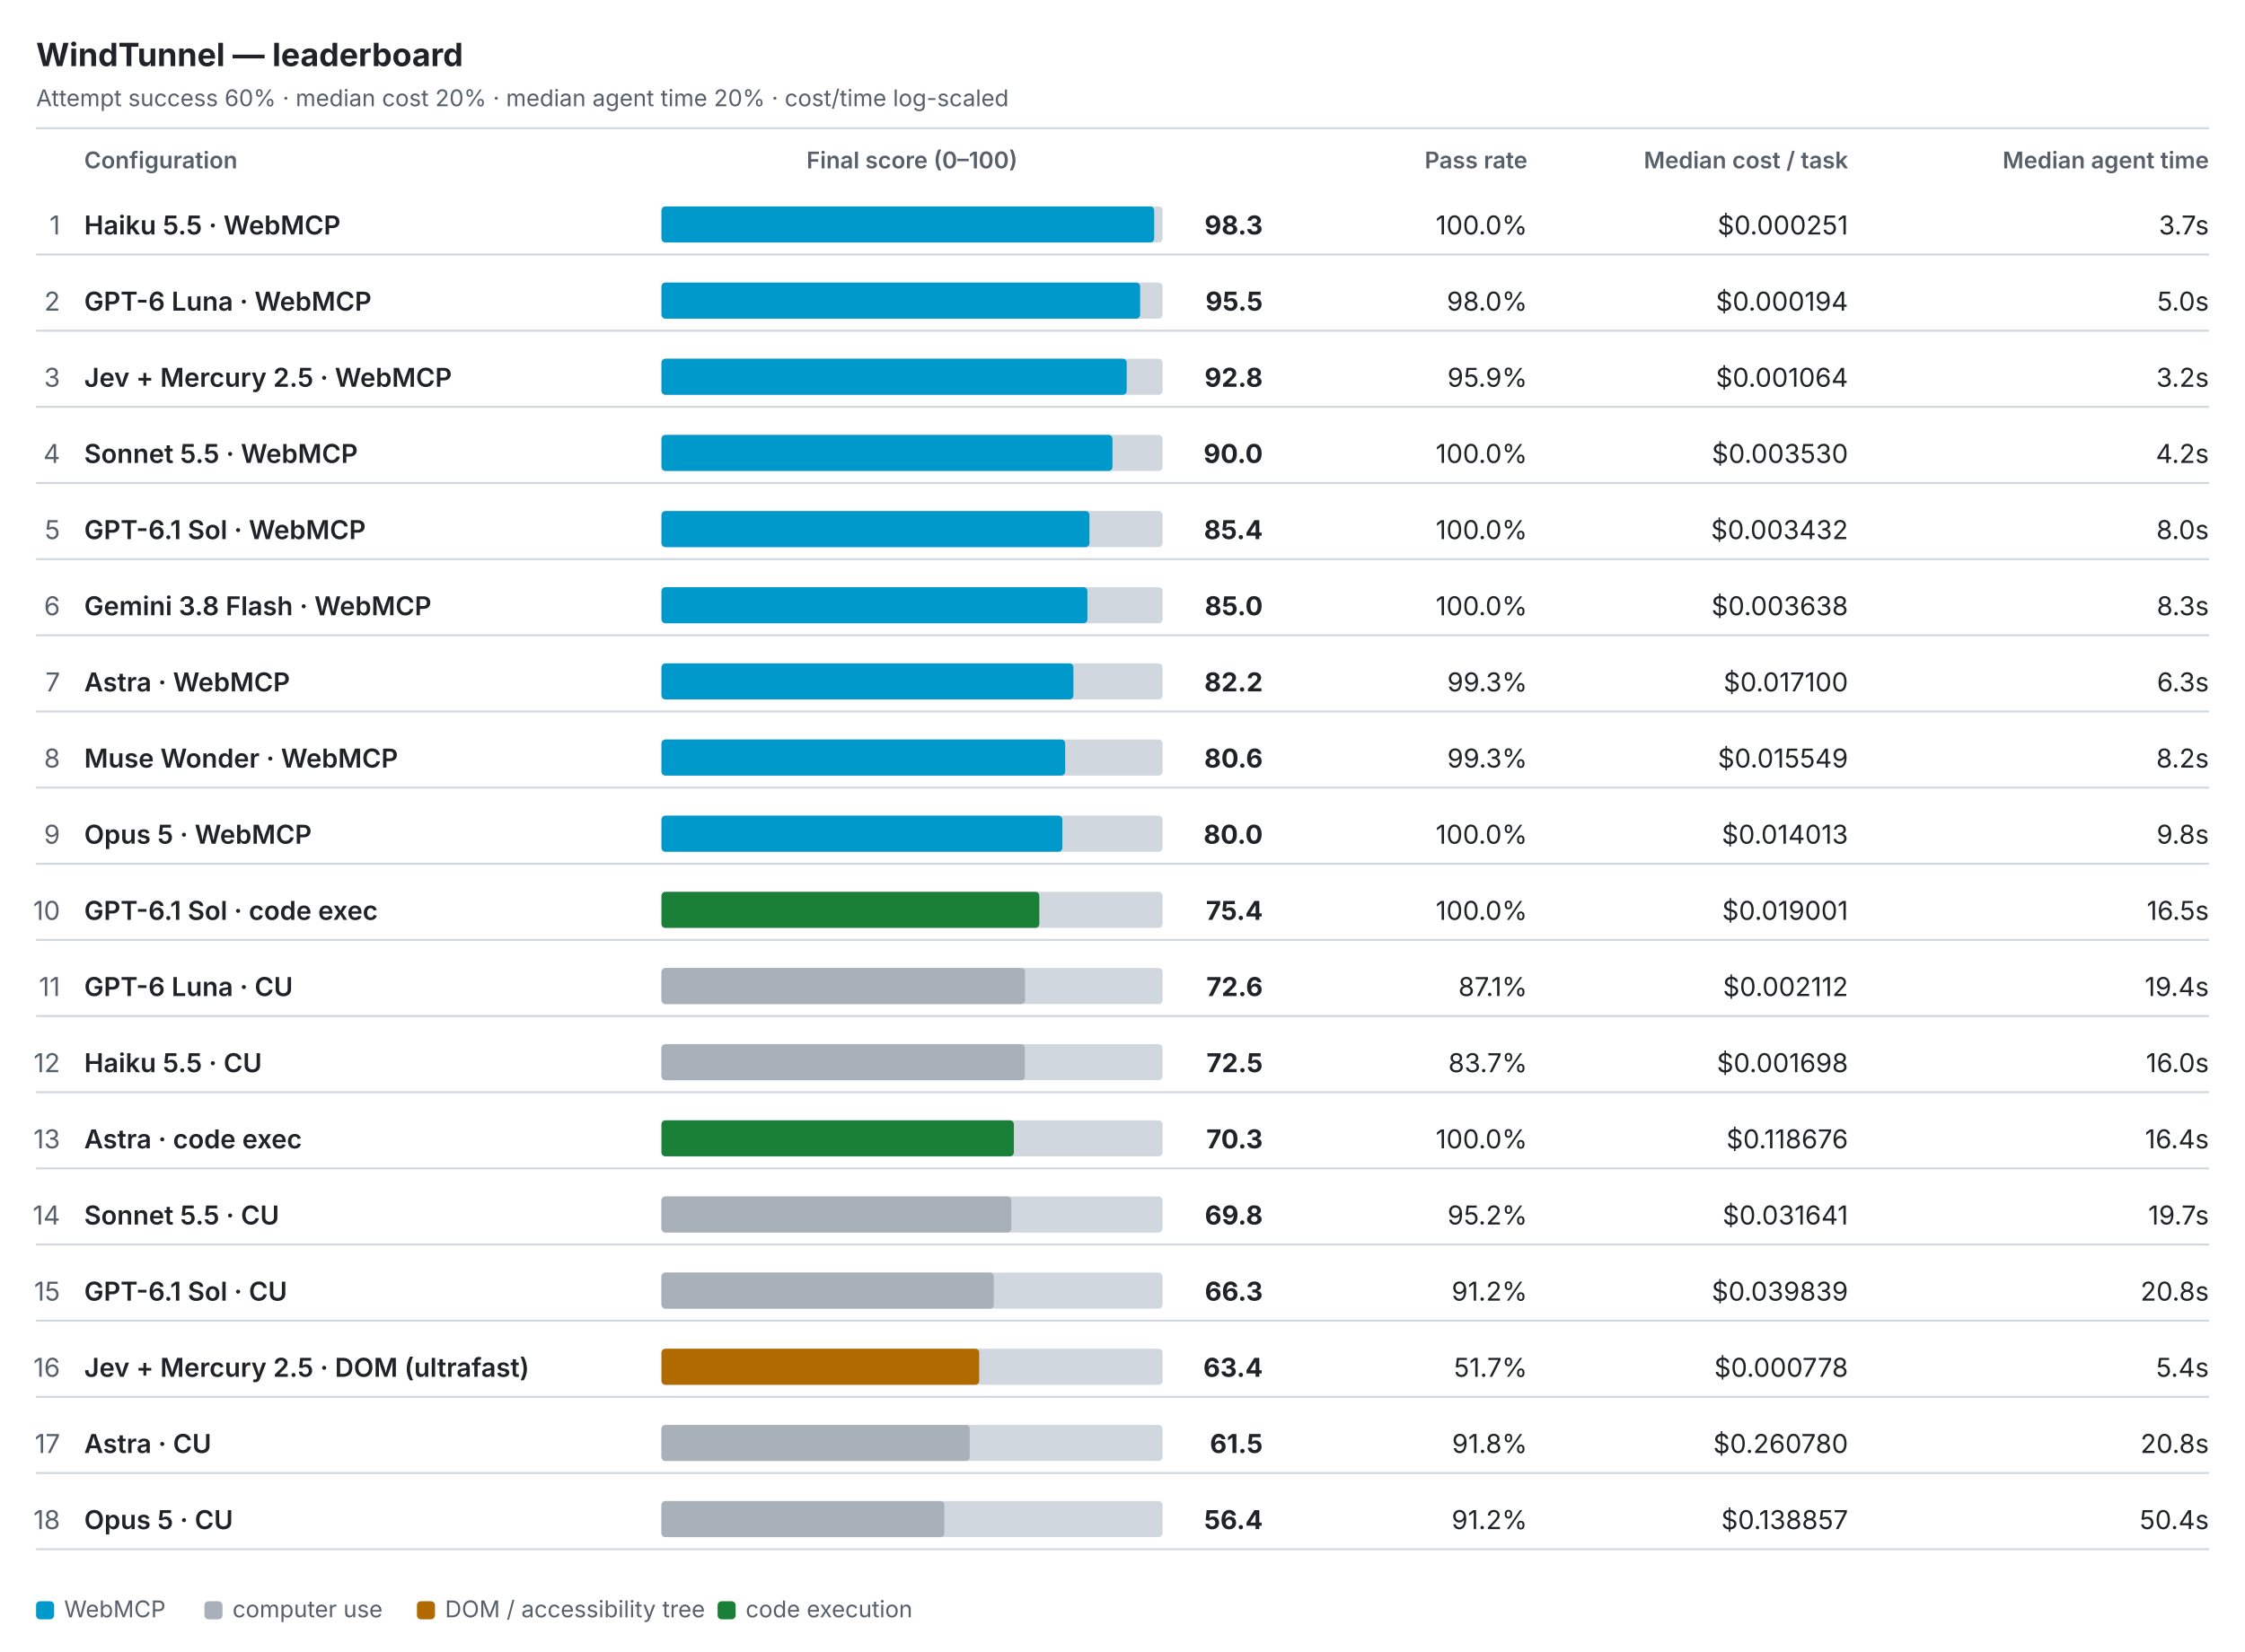
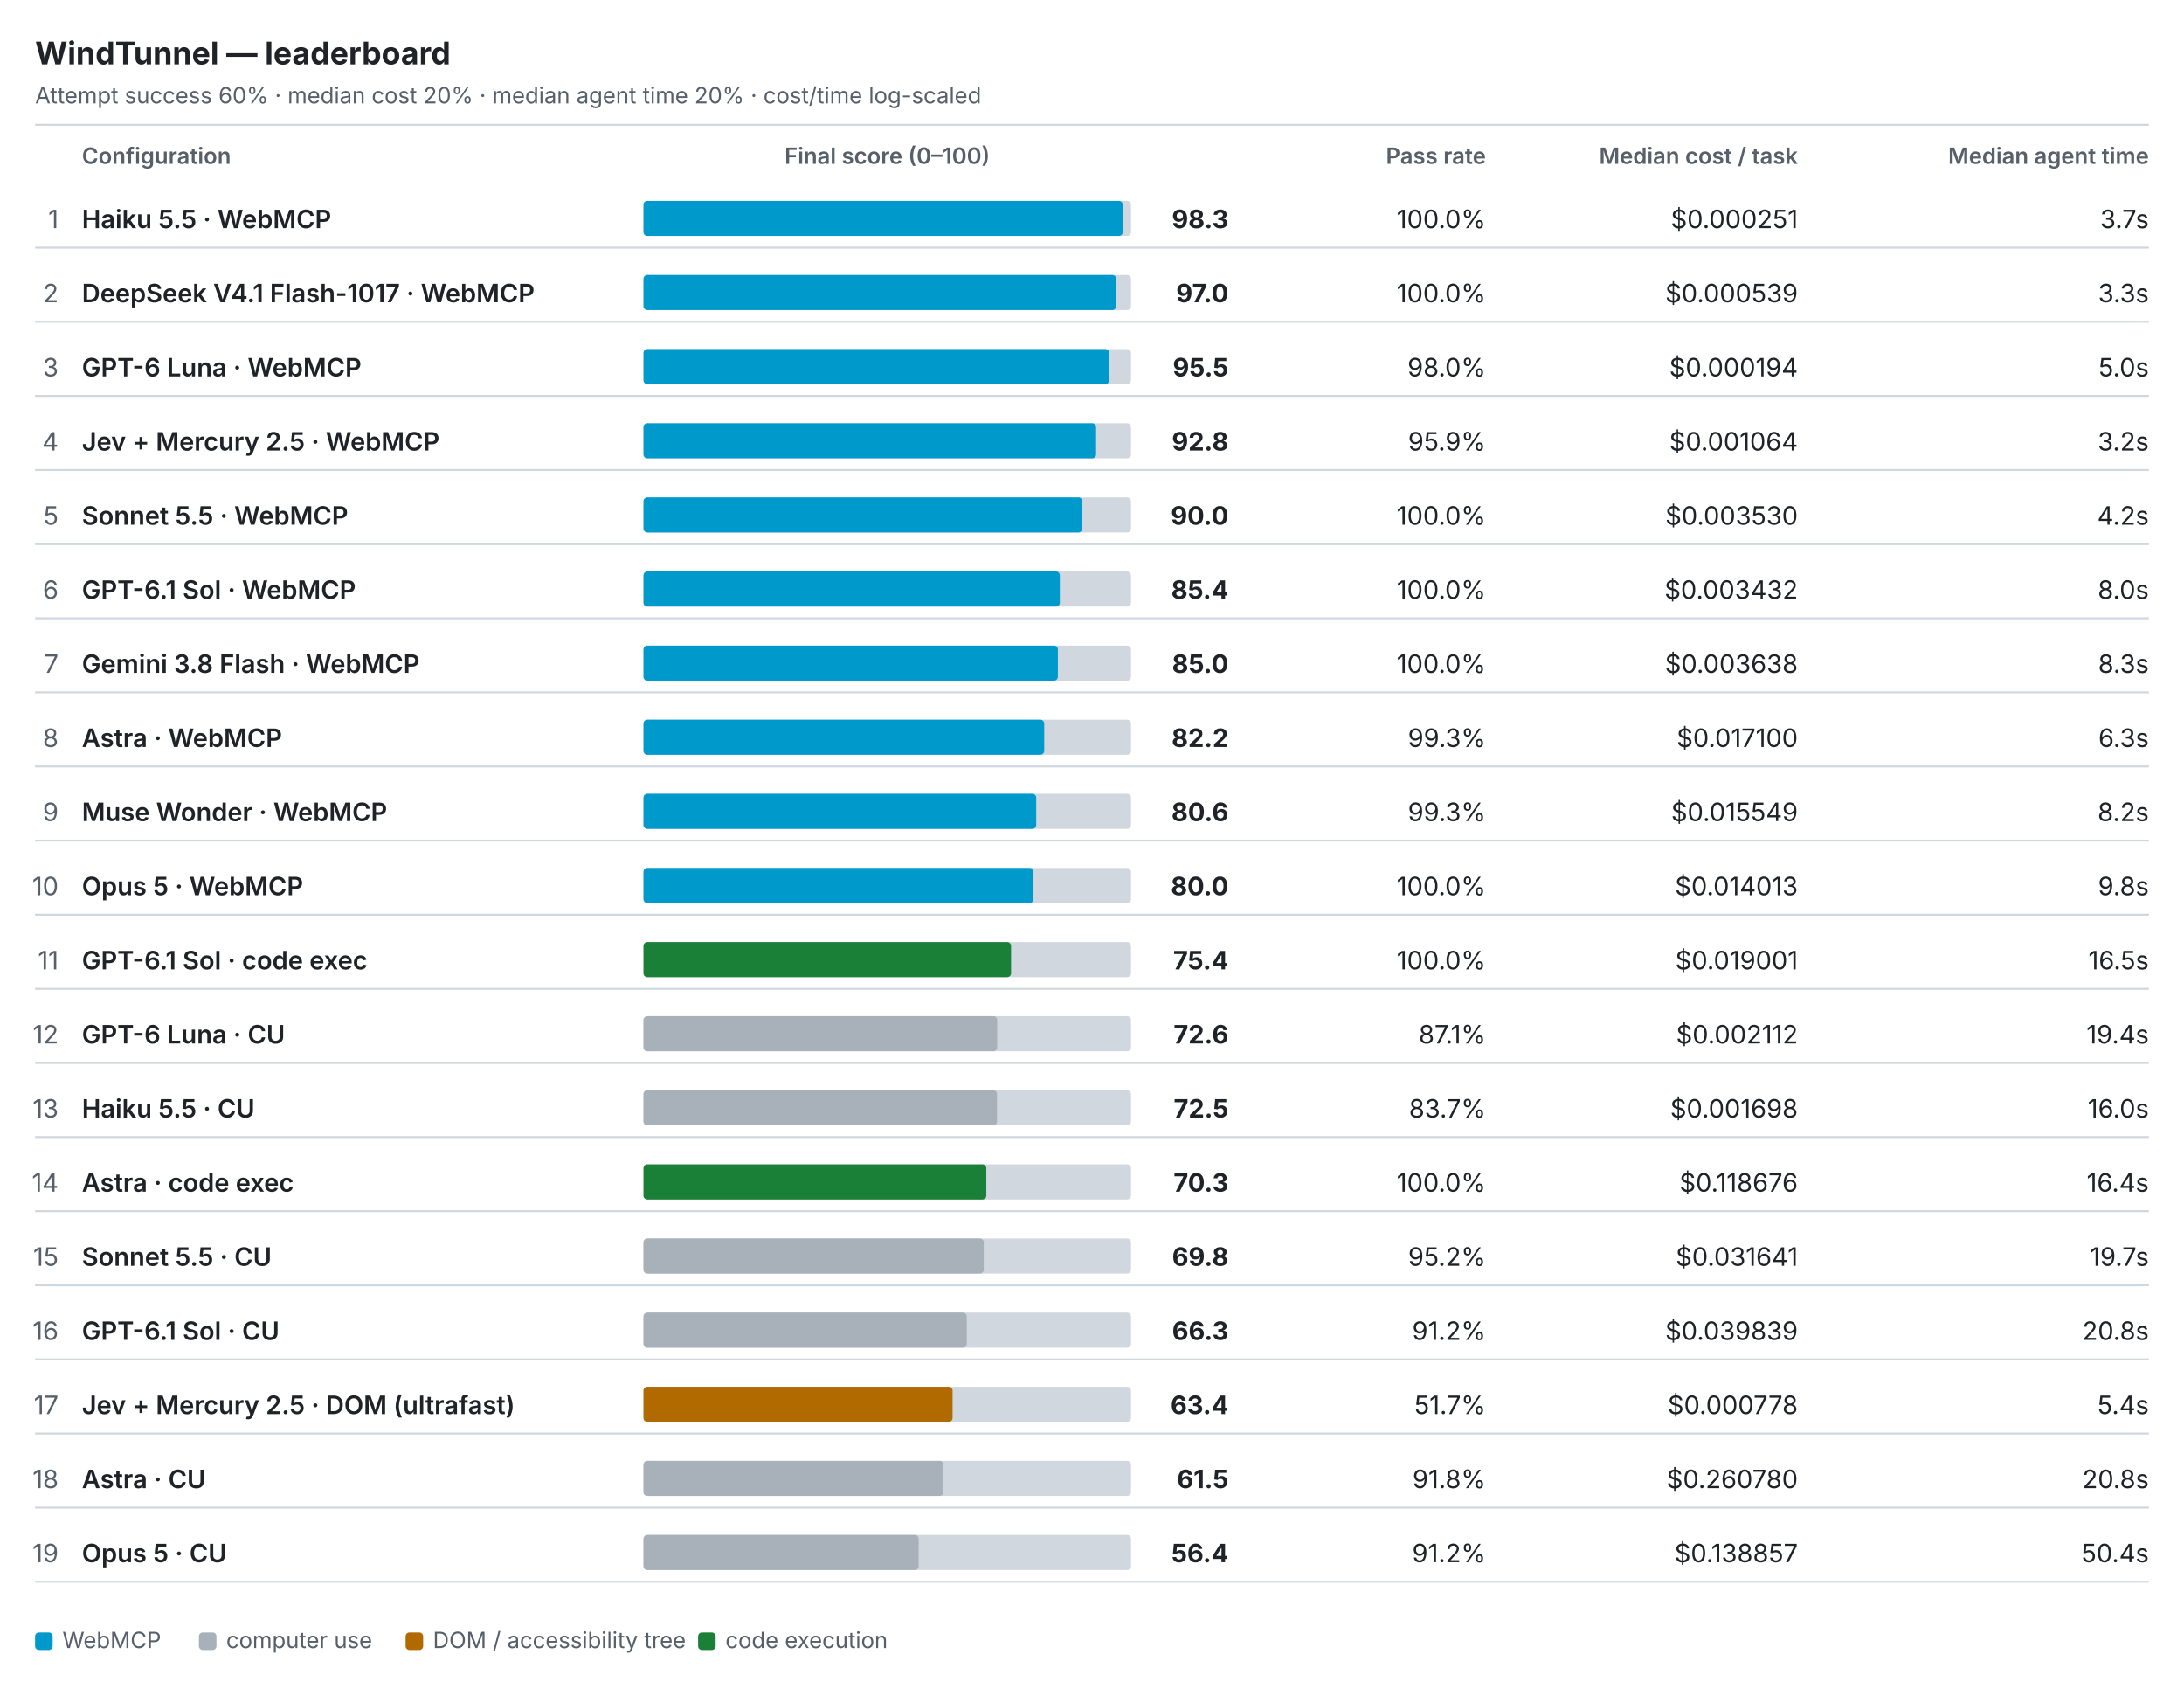
- <svg xmlns="http://www.w3.org/2000/svg" viewBox="0 0 1120 824" width="1120" height="824" font-family="system-ui,-apple-system,sans-serif" font-size="13">
+ <svg xmlns="http://www.w3.org/2000/svg" viewBox="0 0 1120 862" width="1120" height="862" font-family="system-ui,-apple-system,sans-serif" font-size="13">
  <text x="18" y="33" font-size="16" font-weight="650" fill="#1f2328">WindTunnel — leaderboard</text>
  <text x="18" y="53" font-size="11.5" fill="#57606a">Attempt success 60% · median cost 20% · median agent time 20% · cost/time log-scaled</text>
  <line x1="18" y1="64" x2="1102" y2="64" stroke="#d0d7de" stroke-width="1" />
  <text x="42" y="84" font-size="11.5" font-weight="600" fill="#57606a">Configuration</text>
  <text x="455" y="84" text-anchor="middle" font-size="11.5" font-weight="600" fill="#57606a">Final score (0–100)</text>
  <text x="762" y="84" text-anchor="end" font-size="11.5" font-weight="600" fill="#57606a">Pass rate</text>
  <text x="922" y="84" text-anchor="end" font-size="11.5" font-weight="600" fill="#57606a">Median cost / task</text>
  <text x="1102" y="84" text-anchor="end" font-size="11.5" font-weight="600" fill="#57606a">Median agent time</text>
  <line x1="18" y1="127" x2="1102" y2="127" stroke="#d0d7de" stroke-width="1" />
  <text x="30" y="117" text-anchor="end" fill="#57606a">1</text>
  <text x="42" y="117" font-weight="600" fill="#1f2328">Haiku 5.5 · WebMCP</text>
  <rect x="330" y="103" width="250" height="18" rx="2" fill="#d0d7de" />
  <rect x="330" y="103" width="245.8" height="18" rx="2" fill="#0099cc" />
  <text x="630" y="117" text-anchor="end" font-weight="700" fill="#1f2328">98.3</text>
  <text x="762" y="117" text-anchor="end" fill="#1f2328">100.0%</text>
  <text x="922" y="117" text-anchor="end" fill="#1f2328">$0.000251</text>
  <text x="1102" y="117" text-anchor="end" fill="#1f2328">3.7s</text>
  <line x1="18" y1="165" x2="1102" y2="165" stroke="#d0d7de" stroke-width="1" />
  <text x="30" y="155" text-anchor="end" fill="#57606a">2</text>
-   <text x="42" y="155" font-weight="600" fill="#1f2328">GPT-6 Luna · WebMCP</text>
+   <text x="42" y="155" font-weight="600" fill="#1f2328">DeepSeek V4.1 Flash-1017 · WebMCP</text>
  <rect x="330" y="141" width="250" height="18" rx="2" fill="#d0d7de" />
-   <rect x="330" y="141" width="238.8" height="18" rx="2" fill="#0099cc" />
-   <text x="630" y="155" text-anchor="end" font-weight="700" fill="#1f2328">95.5</text>
-   <text x="762" y="155" text-anchor="end" fill="#1f2328">98.0%</text>
-   <text x="922" y="155" text-anchor="end" fill="#1f2328">$0.000194</text>
-   <text x="1102" y="155" text-anchor="end" fill="#1f2328">5.0s</text>
+   <rect x="330" y="141" width="242.4" height="18" rx="2" fill="#0099cc" />
+   <text x="630" y="155" text-anchor="end" font-weight="700" fill="#1f2328">97.0</text>
+   <text x="762" y="155" text-anchor="end" fill="#1f2328">100.0%</text>
+   <text x="922" y="155" text-anchor="end" fill="#1f2328">$0.000539</text>
+   <text x="1102" y="155" text-anchor="end" fill="#1f2328">3.3s</text>
  <line x1="18" y1="203" x2="1102" y2="203" stroke="#d0d7de" stroke-width="1" />
  <text x="30" y="193" text-anchor="end" fill="#57606a">3</text>
-   <text x="42" y="193" font-weight="600" fill="#1f2328">Jev + Mercury 2.5 · WebMCP</text>
+   <text x="42" y="193" font-weight="600" fill="#1f2328">GPT-6 Luna · WebMCP</text>
  <rect x="330" y="179" width="250" height="18" rx="2" fill="#d0d7de" />
-   <rect x="330" y="179" width="232.1" height="18" rx="2" fill="#0099cc" />
-   <text x="630" y="193" text-anchor="end" font-weight="700" fill="#1f2328">92.8</text>
-   <text x="762" y="193" text-anchor="end" fill="#1f2328">95.9%</text>
-   <text x="922" y="193" text-anchor="end" fill="#1f2328">$0.001064</text>
-   <text x="1102" y="193" text-anchor="end" fill="#1f2328">3.2s</text>
+   <rect x="330" y="179" width="238.8" height="18" rx="2" fill="#0099cc" />
+   <text x="630" y="193" text-anchor="end" font-weight="700" fill="#1f2328">95.5</text>
+   <text x="762" y="193" text-anchor="end" fill="#1f2328">98.0%</text>
+   <text x="922" y="193" text-anchor="end" fill="#1f2328">$0.000194</text>
+   <text x="1102" y="193" text-anchor="end" fill="#1f2328">5.0s</text>
  <line x1="18" y1="241" x2="1102" y2="241" stroke="#d0d7de" stroke-width="1" />
  <text x="30" y="231" text-anchor="end" fill="#57606a">4</text>
-   <text x="42" y="231" font-weight="600" fill="#1f2328">Sonnet 5.5 · WebMCP</text>
+   <text x="42" y="231" font-weight="600" fill="#1f2328">Jev + Mercury 2.5 · WebMCP</text>
  <rect x="330" y="217" width="250" height="18" rx="2" fill="#d0d7de" />
-   <rect x="330" y="217" width="225.0" height="18" rx="2" fill="#0099cc" />
-   <text x="630" y="231" text-anchor="end" font-weight="700" fill="#1f2328">90.0</text>
-   <text x="762" y="231" text-anchor="end" fill="#1f2328">100.0%</text>
-   <text x="922" y="231" text-anchor="end" fill="#1f2328">$0.003530</text>
-   <text x="1102" y="231" text-anchor="end" fill="#1f2328">4.2s</text>
+   <rect x="330" y="217" width="232.1" height="18" rx="2" fill="#0099cc" />
+   <text x="630" y="231" text-anchor="end" font-weight="700" fill="#1f2328">92.8</text>
+   <text x="762" y="231" text-anchor="end" fill="#1f2328">95.9%</text>
+   <text x="922" y="231" text-anchor="end" fill="#1f2328">$0.001064</text>
+   <text x="1102" y="231" text-anchor="end" fill="#1f2328">3.2s</text>
  <line x1="18" y1="279" x2="1102" y2="279" stroke="#d0d7de" stroke-width="1" />
  <text x="30" y="269" text-anchor="end" fill="#57606a">5</text>
-   <text x="42" y="269" font-weight="600" fill="#1f2328">GPT-6.1 Sol · WebMCP</text>
+   <text x="42" y="269" font-weight="600" fill="#1f2328">Sonnet 5.5 · WebMCP</text>
  <rect x="330" y="255" width="250" height="18" rx="2" fill="#d0d7de" />
-   <rect x="330" y="255" width="213.5" height="18" rx="2" fill="#0099cc" />
-   <text x="630" y="269" text-anchor="end" font-weight="700" fill="#1f2328">85.4</text>
+   <rect x="330" y="255" width="225.0" height="18" rx="2" fill="#0099cc" />
+   <text x="630" y="269" text-anchor="end" font-weight="700" fill="#1f2328">90.0</text>
  <text x="762" y="269" text-anchor="end" fill="#1f2328">100.0%</text>
-   <text x="922" y="269" text-anchor="end" fill="#1f2328">$0.003432</text>
-   <text x="1102" y="269" text-anchor="end" fill="#1f2328">8.0s</text>
+   <text x="922" y="269" text-anchor="end" fill="#1f2328">$0.003530</text>
+   <text x="1102" y="269" text-anchor="end" fill="#1f2328">4.2s</text>
  <line x1="18" y1="317" x2="1102" y2="317" stroke="#d0d7de" stroke-width="1" />
  <text x="30" y="307" text-anchor="end" fill="#57606a">6</text>
-   <text x="42" y="307" font-weight="600" fill="#1f2328">Gemini 3.8 Flash · WebMCP</text>
+   <text x="42" y="307" font-weight="600" fill="#1f2328">GPT-6.1 Sol · WebMCP</text>
  <rect x="330" y="293" width="250" height="18" rx="2" fill="#d0d7de" />
-   <rect x="330" y="293" width="212.5" height="18" rx="2" fill="#0099cc" />
-   <text x="630" y="307" text-anchor="end" font-weight="700" fill="#1f2328">85.0</text>
+   <rect x="330" y="293" width="213.5" height="18" rx="2" fill="#0099cc" />
+   <text x="630" y="307" text-anchor="end" font-weight="700" fill="#1f2328">85.4</text>
  <text x="762" y="307" text-anchor="end" fill="#1f2328">100.0%</text>
-   <text x="922" y="307" text-anchor="end" fill="#1f2328">$0.003638</text>
-   <text x="1102" y="307" text-anchor="end" fill="#1f2328">8.3s</text>
+   <text x="922" y="307" text-anchor="end" fill="#1f2328">$0.003432</text>
+   <text x="1102" y="307" text-anchor="end" fill="#1f2328">8.0s</text>
  <line x1="18" y1="355" x2="1102" y2="355" stroke="#d0d7de" stroke-width="1" />
  <text x="30" y="345" text-anchor="end" fill="#57606a">7</text>
-   <text x="42" y="345" font-weight="600" fill="#1f2328">Astra · WebMCP</text>
+   <text x="42" y="345" font-weight="600" fill="#1f2328">Gemini 3.8 Flash · WebMCP</text>
  <rect x="330" y="331" width="250" height="18" rx="2" fill="#d0d7de" />
-   <rect x="330" y="331" width="205.5" height="18" rx="2" fill="#0099cc" />
-   <text x="630" y="345" text-anchor="end" font-weight="700" fill="#1f2328">82.2</text>
-   <text x="762" y="345" text-anchor="end" fill="#1f2328">99.3%</text>
-   <text x="922" y="345" text-anchor="end" fill="#1f2328">$0.017100</text>
-   <text x="1102" y="345" text-anchor="end" fill="#1f2328">6.3s</text>
+   <rect x="330" y="331" width="212.5" height="18" rx="2" fill="#0099cc" />
+   <text x="630" y="345" text-anchor="end" font-weight="700" fill="#1f2328">85.0</text>
+   <text x="762" y="345" text-anchor="end" fill="#1f2328">100.0%</text>
+   <text x="922" y="345" text-anchor="end" fill="#1f2328">$0.003638</text>
+   <text x="1102" y="345" text-anchor="end" fill="#1f2328">8.3s</text>
  <line x1="18" y1="393" x2="1102" y2="393" stroke="#d0d7de" stroke-width="1" />
  <text x="30" y="383" text-anchor="end" fill="#57606a">8</text>
-   <text x="42" y="383" font-weight="600" fill="#1f2328">Muse Wonder · WebMCP</text>
+   <text x="42" y="383" font-weight="600" fill="#1f2328">Astra · WebMCP</text>
  <rect x="330" y="369" width="250" height="18" rx="2" fill="#d0d7de" />
-   <rect x="330" y="369" width="201.4" height="18" rx="2" fill="#0099cc" />
-   <text x="630" y="383" text-anchor="end" font-weight="700" fill="#1f2328">80.6</text>
+   <rect x="330" y="369" width="205.5" height="18" rx="2" fill="#0099cc" />
+   <text x="630" y="383" text-anchor="end" font-weight="700" fill="#1f2328">82.2</text>
  <text x="762" y="383" text-anchor="end" fill="#1f2328">99.3%</text>
-   <text x="922" y="383" text-anchor="end" fill="#1f2328">$0.015549</text>
-   <text x="1102" y="383" text-anchor="end" fill="#1f2328">8.2s</text>
+   <text x="922" y="383" text-anchor="end" fill="#1f2328">$0.017100</text>
+   <text x="1102" y="383" text-anchor="end" fill="#1f2328">6.3s</text>
  <line x1="18" y1="431" x2="1102" y2="431" stroke="#d0d7de" stroke-width="1" />
  <text x="30" y="421" text-anchor="end" fill="#57606a">9</text>
-   <text x="42" y="421" font-weight="600" fill="#1f2328">Opus 5 · WebMCP</text>
+   <text x="42" y="421" font-weight="600" fill="#1f2328">Muse Wonder · WebMCP</text>
  <rect x="330" y="407" width="250" height="18" rx="2" fill="#d0d7de" />
-   <rect x="330" y="407" width="200.0" height="18" rx="2" fill="#0099cc" />
-   <text x="630" y="421" text-anchor="end" font-weight="700" fill="#1f2328">80.0</text>
-   <text x="762" y="421" text-anchor="end" fill="#1f2328">100.0%</text>
-   <text x="922" y="421" text-anchor="end" fill="#1f2328">$0.014013</text>
-   <text x="1102" y="421" text-anchor="end" fill="#1f2328">9.8s</text>
+   <rect x="330" y="407" width="201.4" height="18" rx="2" fill="#0099cc" />
+   <text x="630" y="421" text-anchor="end" font-weight="700" fill="#1f2328">80.6</text>
+   <text x="762" y="421" text-anchor="end" fill="#1f2328">99.3%</text>
+   <text x="922" y="421" text-anchor="end" fill="#1f2328">$0.015549</text>
+   <text x="1102" y="421" text-anchor="end" fill="#1f2328">8.2s</text>
  <line x1="18" y1="469" x2="1102" y2="469" stroke="#d0d7de" stroke-width="1" />
  <text x="30" y="459" text-anchor="end" fill="#57606a">10</text>
-   <text x="42" y="459" font-weight="600" fill="#1f2328">GPT-6.1 Sol · code exec</text>
+   <text x="42" y="459" font-weight="600" fill="#1f2328">Opus 5 · WebMCP</text>
  <rect x="330" y="445" width="250" height="18" rx="2" fill="#d0d7de" />
-   <rect x="330" y="445" width="188.5" height="18" rx="2" fill="#1a7f37" />
-   <text x="630" y="459" text-anchor="end" font-weight="700" fill="#1f2328">75.4</text>
+   <rect x="330" y="445" width="200.0" height="18" rx="2" fill="#0099cc" />
+   <text x="630" y="459" text-anchor="end" font-weight="700" fill="#1f2328">80.0</text>
  <text x="762" y="459" text-anchor="end" fill="#1f2328">100.0%</text>
-   <text x="922" y="459" text-anchor="end" fill="#1f2328">$0.019001</text>
-   <text x="1102" y="459" text-anchor="end" fill="#1f2328">16.5s</text>
+   <text x="922" y="459" text-anchor="end" fill="#1f2328">$0.014013</text>
+   <text x="1102" y="459" text-anchor="end" fill="#1f2328">9.8s</text>
  <line x1="18" y1="507" x2="1102" y2="507" stroke="#d0d7de" stroke-width="1" />
  <text x="30" y="497" text-anchor="end" fill="#57606a">11</text>
-   <text x="42" y="497" font-weight="600" fill="#1f2328">GPT-6 Luna · CU</text>
+   <text x="42" y="497" font-weight="600" fill="#1f2328">GPT-6.1 Sol · code exec</text>
  <rect x="330" y="483" width="250" height="18" rx="2" fill="#d0d7de" />
-   <rect x="330" y="483" width="181.4" height="18" rx="2" fill="#a8b1ba" />
-   <text x="630" y="497" text-anchor="end" font-weight="700" fill="#1f2328">72.6</text>
-   <text x="762" y="497" text-anchor="end" fill="#1f2328">87.1%</text>
-   <text x="922" y="497" text-anchor="end" fill="#1f2328">$0.002112</text>
-   <text x="1102" y="497" text-anchor="end" fill="#1f2328">19.4s</text>
+   <rect x="330" y="483" width="188.5" height="18" rx="2" fill="#1a7f37" />
+   <text x="630" y="497" text-anchor="end" font-weight="700" fill="#1f2328">75.4</text>
+   <text x="762" y="497" text-anchor="end" fill="#1f2328">100.0%</text>
+   <text x="922" y="497" text-anchor="end" fill="#1f2328">$0.019001</text>
+   <text x="1102" y="497" text-anchor="end" fill="#1f2328">16.5s</text>
  <line x1="18" y1="545" x2="1102" y2="545" stroke="#d0d7de" stroke-width="1" />
  <text x="30" y="535" text-anchor="end" fill="#57606a">12</text>
-   <text x="42" y="535" font-weight="600" fill="#1f2328">Haiku 5.5 · CU</text>
+   <text x="42" y="535" font-weight="600" fill="#1f2328">GPT-6 Luna · CU</text>
  <rect x="330" y="521" width="250" height="18" rx="2" fill="#d0d7de" />
-   <rect x="330" y="521" width="181.3" height="18" rx="2" fill="#a8b1ba" />
-   <text x="630" y="535" text-anchor="end" font-weight="700" fill="#1f2328">72.5</text>
-   <text x="762" y="535" text-anchor="end" fill="#1f2328">83.7%</text>
-   <text x="922" y="535" text-anchor="end" fill="#1f2328">$0.001698</text>
-   <text x="1102" y="535" text-anchor="end" fill="#1f2328">16.0s</text>
+   <rect x="330" y="521" width="181.4" height="18" rx="2" fill="#a8b1ba" />
+   <text x="630" y="535" text-anchor="end" font-weight="700" fill="#1f2328">72.6</text>
+   <text x="762" y="535" text-anchor="end" fill="#1f2328">87.1%</text>
+   <text x="922" y="535" text-anchor="end" fill="#1f2328">$0.002112</text>
+   <text x="1102" y="535" text-anchor="end" fill="#1f2328">19.4s</text>
  <line x1="18" y1="583" x2="1102" y2="583" stroke="#d0d7de" stroke-width="1" />
  <text x="30" y="573" text-anchor="end" fill="#57606a">13</text>
-   <text x="42" y="573" font-weight="600" fill="#1f2328">Astra · code exec</text>
+   <text x="42" y="573" font-weight="600" fill="#1f2328">Haiku 5.5 · CU</text>
  <rect x="330" y="559" width="250" height="18" rx="2" fill="#d0d7de" />
-   <rect x="330" y="559" width="175.8" height="18" rx="2" fill="#1a7f37" />
-   <text x="630" y="573" text-anchor="end" font-weight="700" fill="#1f2328">70.3</text>
-   <text x="762" y="573" text-anchor="end" fill="#1f2328">100.0%</text>
-   <text x="922" y="573" text-anchor="end" fill="#1f2328">$0.118676</text>
-   <text x="1102" y="573" text-anchor="end" fill="#1f2328">16.4s</text>
+   <rect x="330" y="559" width="181.3" height="18" rx="2" fill="#a8b1ba" />
+   <text x="630" y="573" text-anchor="end" font-weight="700" fill="#1f2328">72.5</text>
+   <text x="762" y="573" text-anchor="end" fill="#1f2328">83.7%</text>
+   <text x="922" y="573" text-anchor="end" fill="#1f2328">$0.001698</text>
+   <text x="1102" y="573" text-anchor="end" fill="#1f2328">16.0s</text>
  <line x1="18" y1="621" x2="1102" y2="621" stroke="#d0d7de" stroke-width="1" />
  <text x="30" y="611" text-anchor="end" fill="#57606a">14</text>
-   <text x="42" y="611" font-weight="600" fill="#1f2328">Sonnet 5.5 · CU</text>
+   <text x="42" y="611" font-weight="600" fill="#1f2328">Astra · code exec</text>
  <rect x="330" y="597" width="250" height="18" rx="2" fill="#d0d7de" />
-   <rect x="330" y="597" width="174.5" height="18" rx="2" fill="#a8b1ba" />
-   <text x="630" y="611" text-anchor="end" font-weight="700" fill="#1f2328">69.8</text>
-   <text x="762" y="611" text-anchor="end" fill="#1f2328">95.2%</text>
-   <text x="922" y="611" text-anchor="end" fill="#1f2328">$0.031641</text>
-   <text x="1102" y="611" text-anchor="end" fill="#1f2328">19.7s</text>
+   <rect x="330" y="597" width="175.8" height="18" rx="2" fill="#1a7f37" />
+   <text x="630" y="611" text-anchor="end" font-weight="700" fill="#1f2328">70.3</text>
+   <text x="762" y="611" text-anchor="end" fill="#1f2328">100.0%</text>
+   <text x="922" y="611" text-anchor="end" fill="#1f2328">$0.118676</text>
+   <text x="1102" y="611" text-anchor="end" fill="#1f2328">16.4s</text>
  <line x1="18" y1="659" x2="1102" y2="659" stroke="#d0d7de" stroke-width="1" />
  <text x="30" y="649" text-anchor="end" fill="#57606a">15</text>
-   <text x="42" y="649" font-weight="600" fill="#1f2328">GPT-6.1 Sol · CU</text>
+   <text x="42" y="649" font-weight="600" fill="#1f2328">Sonnet 5.5 · CU</text>
  <rect x="330" y="635" width="250" height="18" rx="2" fill="#d0d7de" />
-   <rect x="330" y="635" width="165.8" height="18" rx="2" fill="#a8b1ba" />
-   <text x="630" y="649" text-anchor="end" font-weight="700" fill="#1f2328">66.3</text>
-   <text x="762" y="649" text-anchor="end" fill="#1f2328">91.2%</text>
-   <text x="922" y="649" text-anchor="end" fill="#1f2328">$0.039839</text>
-   <text x="1102" y="649" text-anchor="end" fill="#1f2328">20.8s</text>
+   <rect x="330" y="635" width="174.5" height="18" rx="2" fill="#a8b1ba" />
+   <text x="630" y="649" text-anchor="end" font-weight="700" fill="#1f2328">69.8</text>
+   <text x="762" y="649" text-anchor="end" fill="#1f2328">95.2%</text>
+   <text x="922" y="649" text-anchor="end" fill="#1f2328">$0.031641</text>
+   <text x="1102" y="649" text-anchor="end" fill="#1f2328">19.7s</text>
  <line x1="18" y1="697" x2="1102" y2="697" stroke="#d0d7de" stroke-width="1" />
  <text x="30" y="687" text-anchor="end" fill="#57606a">16</text>
-   <text x="42" y="687" font-weight="600" fill="#1f2328">Jev + Mercury 2.5 · DOM (ultrafast)</text>
+   <text x="42" y="687" font-weight="600" fill="#1f2328">GPT-6.1 Sol · CU</text>
  <rect x="330" y="673" width="250" height="18" rx="2" fill="#d0d7de" />
-   <rect x="330" y="673" width="158.5" height="18" rx="2" fill="#b06a00" />
-   <text x="630" y="687" text-anchor="end" font-weight="700" fill="#1f2328">63.4</text>
-   <text x="762" y="687" text-anchor="end" fill="#1f2328">51.7%</text>
-   <text x="922" y="687" text-anchor="end" fill="#1f2328">$0.000778</text>
-   <text x="1102" y="687" text-anchor="end" fill="#1f2328">5.4s</text>
+   <rect x="330" y="673" width="165.8" height="18" rx="2" fill="#a8b1ba" />
+   <text x="630" y="687" text-anchor="end" font-weight="700" fill="#1f2328">66.3</text>
+   <text x="762" y="687" text-anchor="end" fill="#1f2328">91.2%</text>
+   <text x="922" y="687" text-anchor="end" fill="#1f2328">$0.039839</text>
+   <text x="1102" y="687" text-anchor="end" fill="#1f2328">20.8s</text>
  <line x1="18" y1="735" x2="1102" y2="735" stroke="#d0d7de" stroke-width="1" />
  <text x="30" y="725" text-anchor="end" fill="#57606a">17</text>
-   <text x="42" y="725" font-weight="600" fill="#1f2328">Astra · CU</text>
+   <text x="42" y="725" font-weight="600" fill="#1f2328">Jev + Mercury 2.5 · DOM (ultrafast)</text>
  <rect x="330" y="711" width="250" height="18" rx="2" fill="#d0d7de" />
-   <rect x="330" y="711" width="153.8" height="18" rx="2" fill="#a8b1ba" />
-   <text x="630" y="725" text-anchor="end" font-weight="700" fill="#1f2328">61.5</text>
-   <text x="762" y="725" text-anchor="end" fill="#1f2328">91.8%</text>
-   <text x="922" y="725" text-anchor="end" fill="#1f2328">$0.260780</text>
-   <text x="1102" y="725" text-anchor="end" fill="#1f2328">20.8s</text>
+   <rect x="330" y="711" width="158.5" height="18" rx="2" fill="#b06a00" />
+   <text x="630" y="725" text-anchor="end" font-weight="700" fill="#1f2328">63.4</text>
+   <text x="762" y="725" text-anchor="end" fill="#1f2328">51.7%</text>
+   <text x="922" y="725" text-anchor="end" fill="#1f2328">$0.000778</text>
+   <text x="1102" y="725" text-anchor="end" fill="#1f2328">5.4s</text>
  <line x1="18" y1="773" x2="1102" y2="773" stroke="#d0d7de" stroke-width="1" />
  <text x="30" y="763" text-anchor="end" fill="#57606a">18</text>
-   <text x="42" y="763" font-weight="600" fill="#1f2328">Opus 5 · CU</text>
+   <text x="42" y="763" font-weight="600" fill="#1f2328">Astra · CU</text>
  <rect x="330" y="749" width="250" height="18" rx="2" fill="#d0d7de" />
-   <rect x="330" y="749" width="141.1" height="18" rx="2" fill="#a8b1ba" />
-   <text x="630" y="763" text-anchor="end" font-weight="700" fill="#1f2328">56.4</text>
-   <text x="762" y="763" text-anchor="end" fill="#1f2328">91.2%</text>
-   <text x="922" y="763" text-anchor="end" fill="#1f2328">$0.138857</text>
-   <text x="1102" y="763" text-anchor="end" fill="#1f2328">50.4s</text>
-   <rect x="18" y="799" width="9" height="9" rx="2" fill="#0099cc" />
-   <text x="32" y="807" font-size="11.5" fill="#57606a">WebMCP</text>
-   <rect x="102" y="799" width="9" height="9" rx="2" fill="#a8b1ba" />
-   <text x="116" y="807" font-size="11.5" fill="#57606a">computer use</text>
-   <rect x="208" y="799" width="9" height="9" rx="2" fill="#b06a00" />
-   <text x="222" y="807" font-size="11.5" fill="#57606a">DOM / accessibility tree</text>
-   <rect x="358" y="799" width="9" height="9" rx="2" fill="#1a7f37" />
-   <text x="372" y="807" font-size="11.5" fill="#57606a">code execution</text>
+   <rect x="330" y="749" width="153.8" height="18" rx="2" fill="#a8b1ba" />
+   <text x="630" y="763" text-anchor="end" font-weight="700" fill="#1f2328">61.5</text>
+   <text x="762" y="763" text-anchor="end" fill="#1f2328">91.8%</text>
+   <text x="922" y="763" text-anchor="end" fill="#1f2328">$0.260780</text>
+   <text x="1102" y="763" text-anchor="end" fill="#1f2328">20.8s</text>
+   <line x1="18" y1="811" x2="1102" y2="811" stroke="#d0d7de" stroke-width="1" />
+   <text x="30" y="801" text-anchor="end" fill="#57606a">19</text>
+   <text x="42" y="801" font-weight="600" fill="#1f2328">Opus 5 · CU</text>
+   <rect x="330" y="787" width="250" height="18" rx="2" fill="#d0d7de" />
+   <rect x="330" y="787" width="141.1" height="18" rx="2" fill="#a8b1ba" />
+   <text x="630" y="801" text-anchor="end" font-weight="700" fill="#1f2328">56.4</text>
+   <text x="762" y="801" text-anchor="end" fill="#1f2328">91.2%</text>
+   <text x="922" y="801" text-anchor="end" fill="#1f2328">$0.138857</text>
+   <text x="1102" y="801" text-anchor="end" fill="#1f2328">50.4s</text>
+   <rect x="18" y="837" width="9" height="9" rx="2" fill="#0099cc" />
+   <text x="32" y="845" font-size="11.5" fill="#57606a">WebMCP</text>
+   <rect x="102" y="837" width="9" height="9" rx="2" fill="#a8b1ba" />
+   <text x="116" y="845" font-size="11.5" fill="#57606a">computer use</text>
+   <rect x="208" y="837" width="9" height="9" rx="2" fill="#b06a00" />
+   <text x="222" y="845" font-size="11.5" fill="#57606a">DOM / accessibility tree</text>
+   <rect x="358" y="837" width="9" height="9" rx="2" fill="#1a7f37" />
+   <text x="372" y="845" font-size="11.5" fill="#57606a">code execution</text>
</svg>
